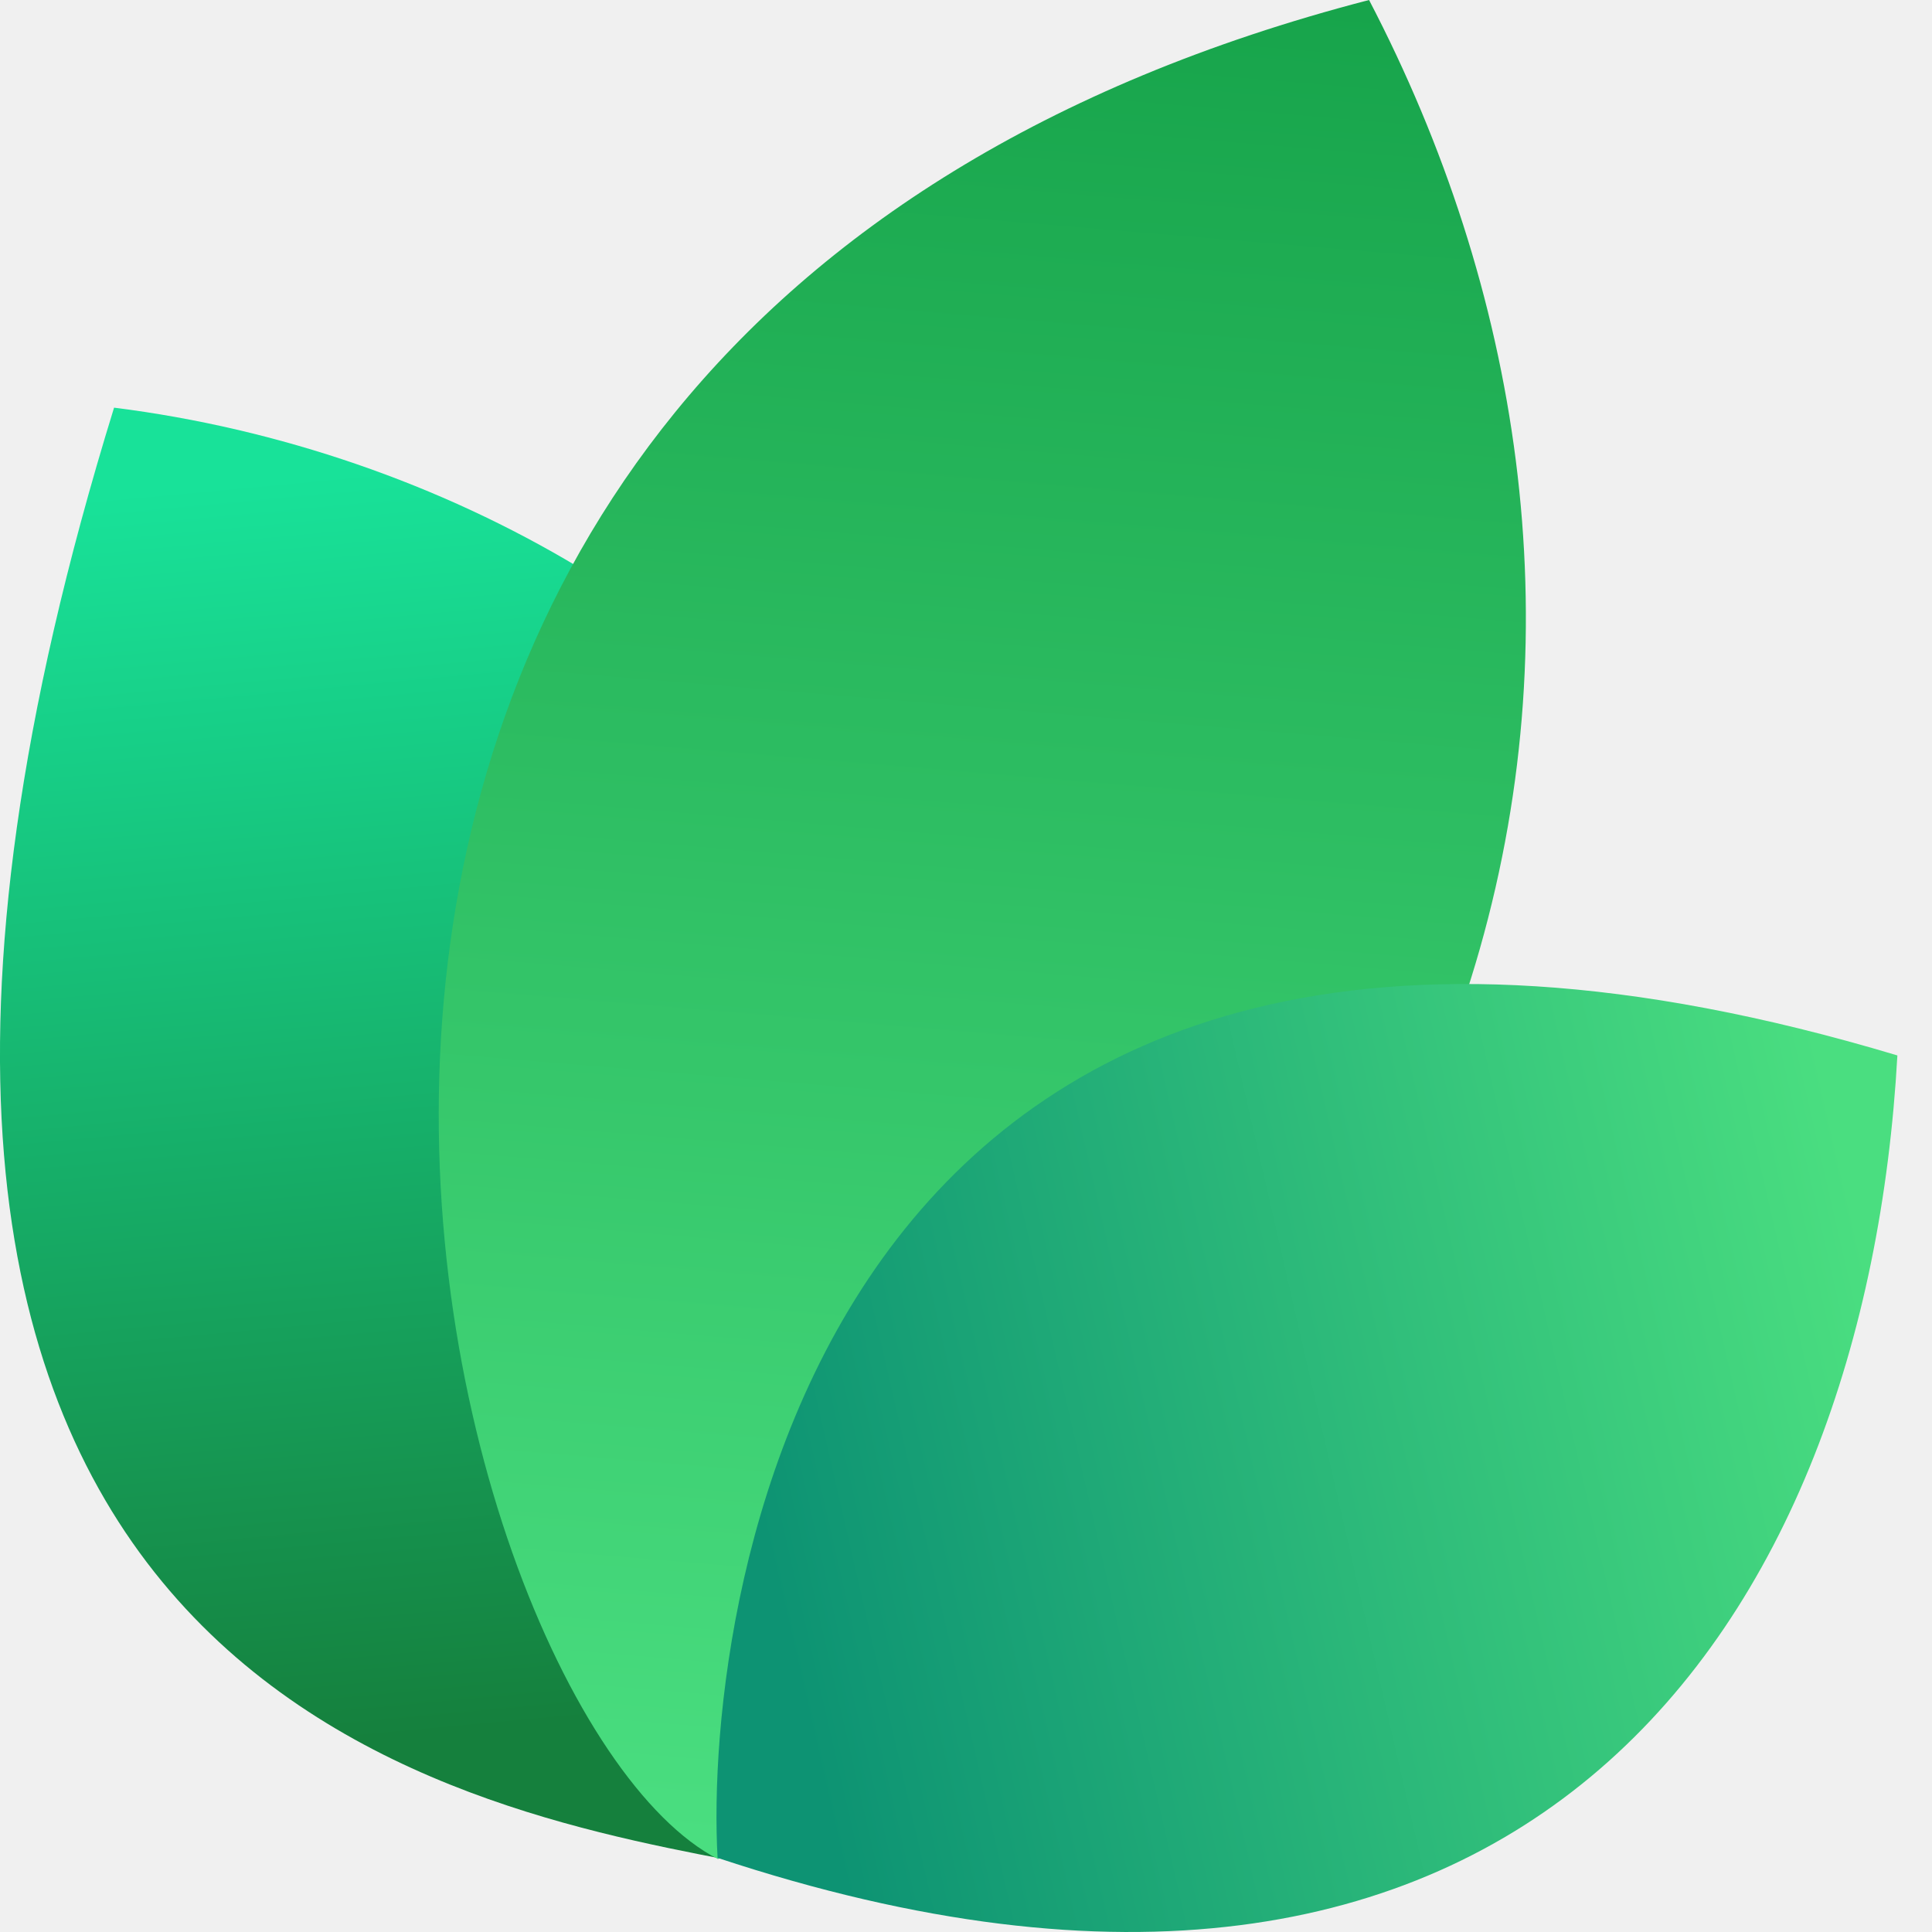
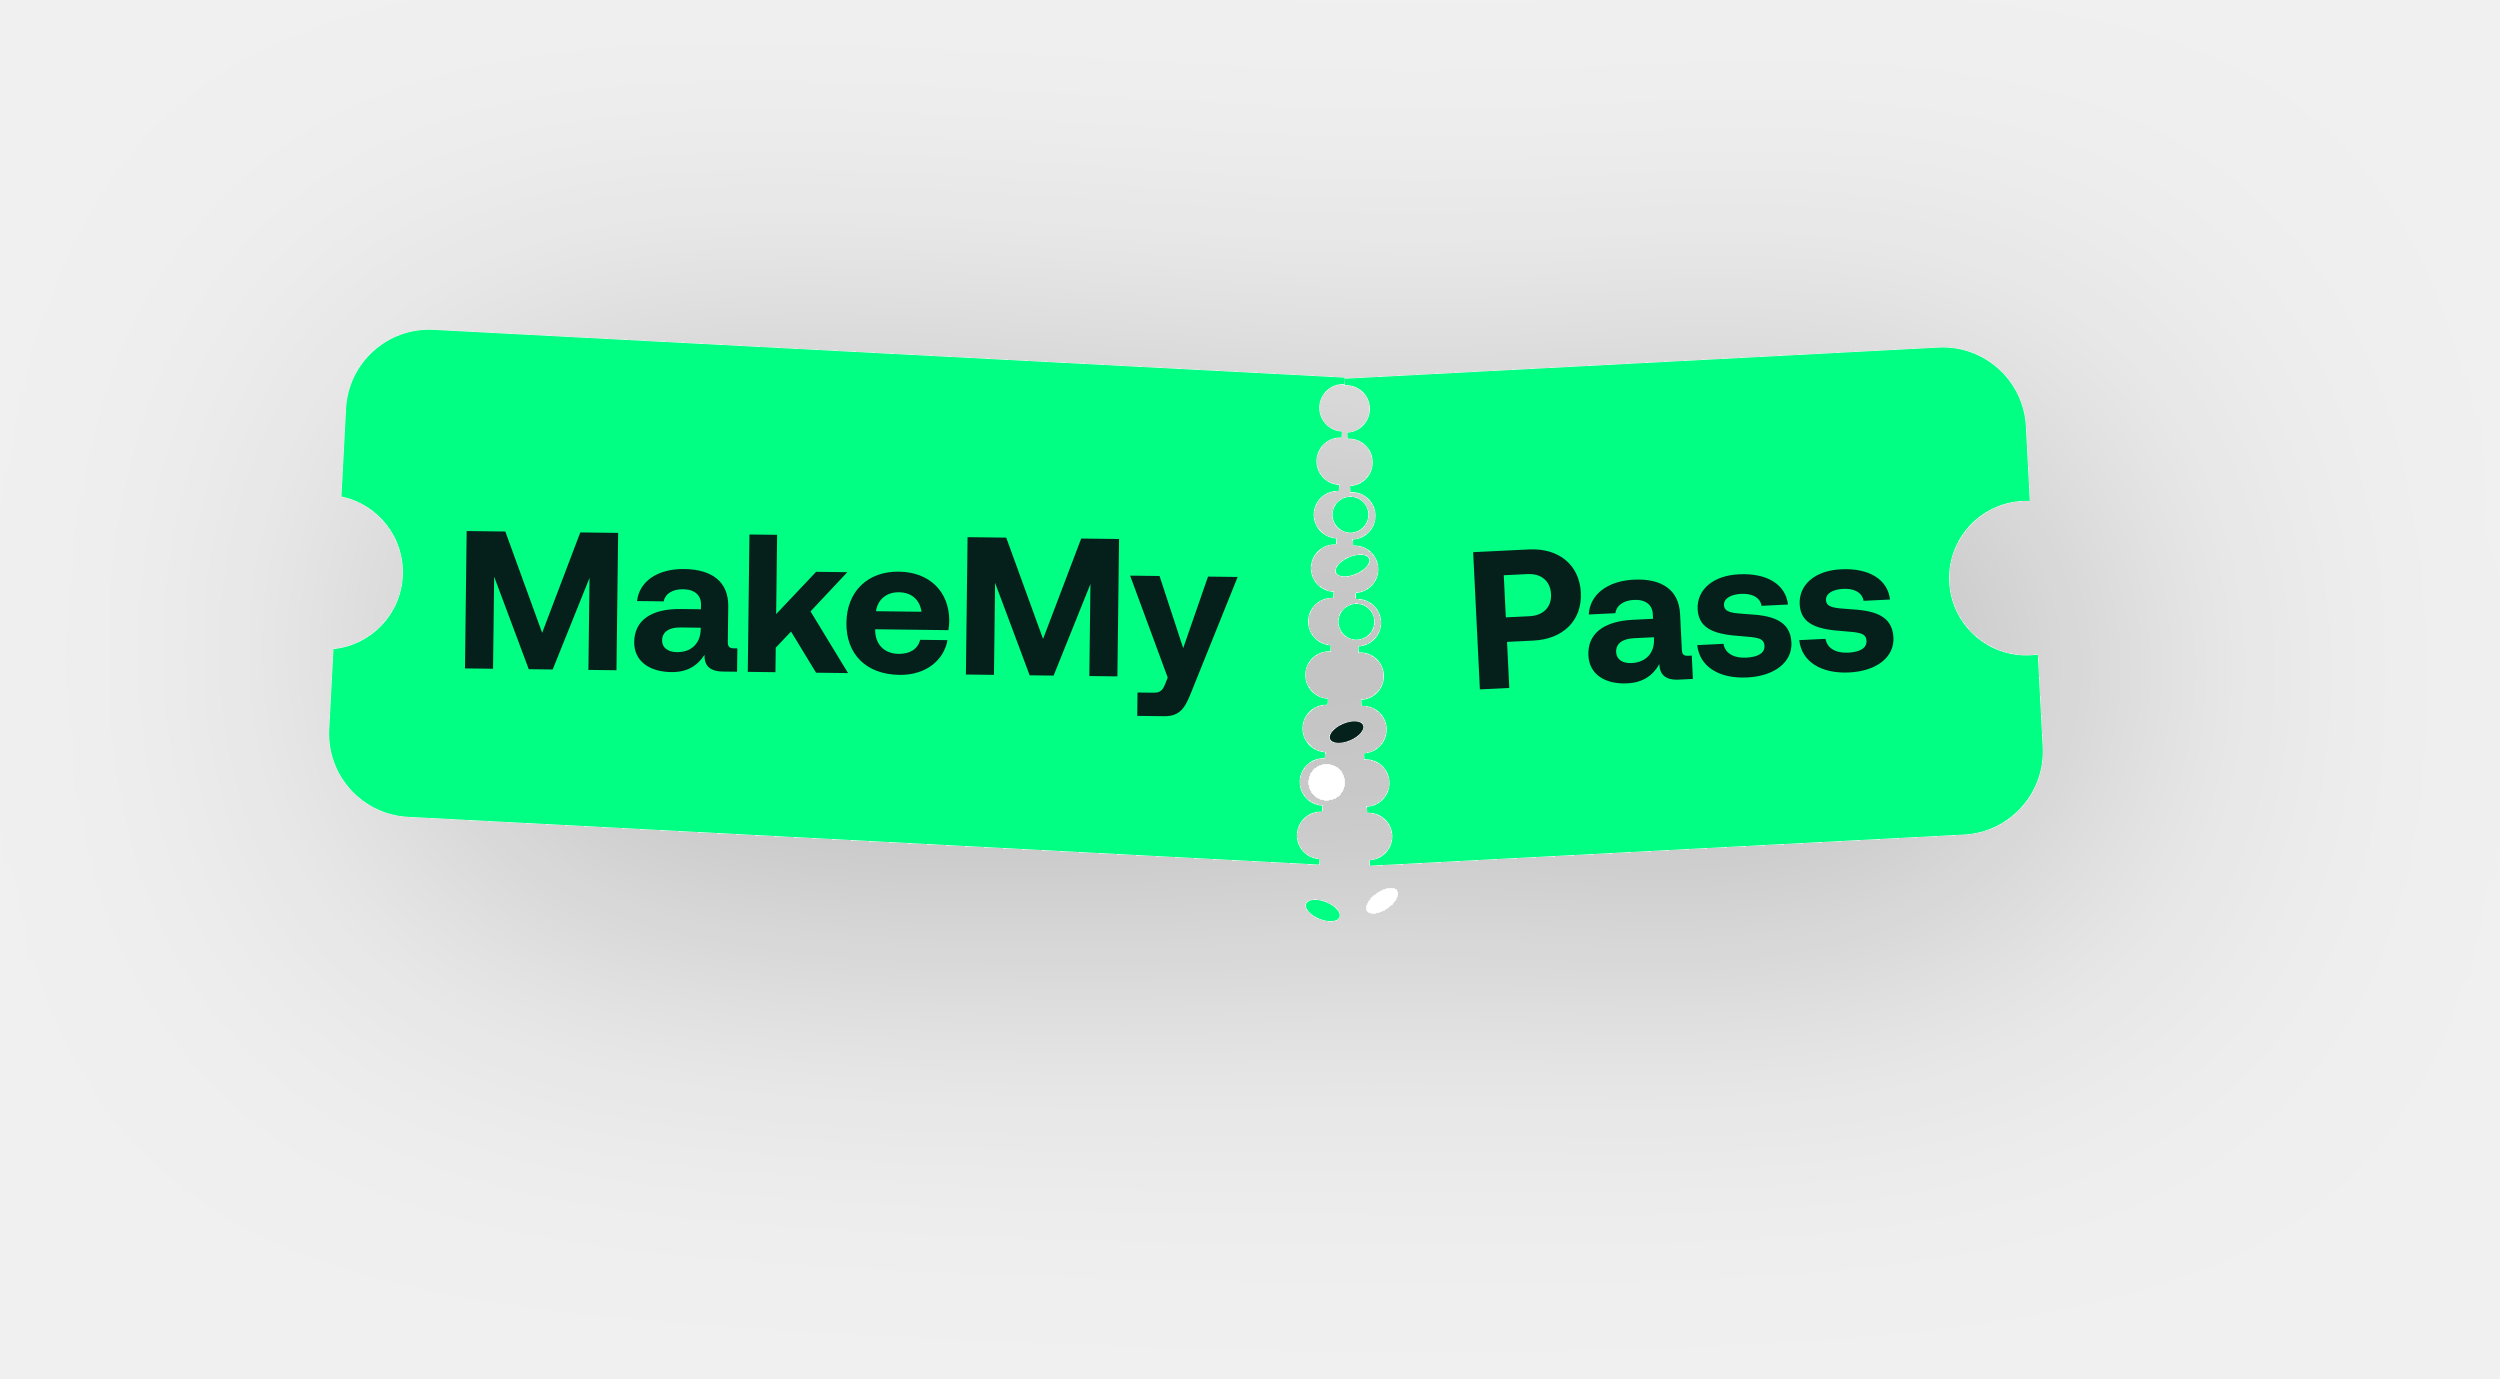
- <svg xmlns="http://www.w3.org/2000/svg" width="24" height="24" viewBox="0 0 24 24" fill="none">
-   <path d="M9.061 23.108C5.268 22.377 -3.391 20.627 1.417 5.064C9.634 6.099 16.973 14.064 9.061 23.108Z" fill="url(#paint0_linear_17557_2021)" />
-   <path d="M8.919 23.094C5.276 21.222 0.784 4.209 17.007 0C20.757 7.193 19.621 16.545 8.919 23.094Z" fill="url(#paint1_linear_17557_2021)" />
-   <path d="M8.914 23.079C8.735 19.882 10.159 9.085 23.57 13.111C23.181 20.123 18.984 26.418 8.914 23.079Z" fill="url(#paint2_linear_17557_2021)" />
+ <svg xmlns="http://www.w3.org/2000/svg" width="3224" height="1778" viewBox="0 0 3224 1778" fill="none">
+   <g filter="url(#filter0_d_1_3500)">
+     <path fill-rule="evenodd" clip-rule="evenodd" d="M446.292 527C449.395 467.785 499.914 422.298 559.128 425.402L1734.13 486.981L1733.69 495.29L1733.57 495.284C1716.66 494.397 1702.22 507.393 1701.33 524.312C1700.45 541.23 1713.44 555.664 1730.36 556.55L1730.48 556.556L1730.08 564.212L1729.96 564.206C1713.05 563.319 1698.61 576.316 1697.73 593.234C1696.84 610.152 1709.84 624.586 1726.75 625.473L1726.87 625.479L1726.47 633.136L1726.35 633.13C1709.43 632.243 1695 645.24 1694.11 662.158C1693.23 679.077 1706.22 693.51 1723.14 694.397L1723.26 694.403L1722.86 702.062L1722.74 702.056C1705.82 701.169 1691.39 714.166 1690.5 731.084C1689.62 748.003 1702.61 762.436 1719.53 763.323L1719.64 763.329L1719.24 770.99L1719.13 770.984C1702.21 770.097 1687.77 783.094 1686.89 800.012C1686 816.93 1699 831.364 1715.92 832.251L1716.03 832.257L1715.63 839.915L1715.51 839.908C1698.59 839.022 1684.16 852.018 1683.27 868.936C1682.39 885.855 1695.38 900.288 1712.3 901.175L1712.42 901.181L1712.02 908.835L1711.9 908.829C1694.99 907.942 1680.55 920.938 1679.66 937.857C1678.78 954.775 1691.77 969.209 1708.69 970.096L1708.81 970.102L1708.41 977.763L1708.29 977.757C1691.38 976.87 1676.94 989.866 1676.06 1006.78C1675.17 1023.7 1688.17 1038.14 1705.08 1039.02L1705.2 1039.03L1704.79 1046.69C1704.76 1046.69 1704.72 1046.69 1704.68 1046.69C1687.76 1045.8 1673.33 1058.8 1672.44 1075.71C1671.55 1092.63 1684.55 1107.07 1701.47 1107.95C1701.51 1107.96 1701.54 1107.96 1701.58 1107.96L1701.22 1114.97L526.217 1053.39C467.002 1050.28 421.516 999.766 424.619 940.551L430.041 837.094C478.16 832.247 516.873 792.908 519.483 743.117C522.092 693.326 487.703 650.156 440.354 640.305L446.292 527Z" fill="#00FF82" />
+     <path fill-rule="evenodd" clip-rule="evenodd" d="M2612.55 549.871C2609.45 490.657 2558.93 445.17 2499.71 448.273L1733.89 488.408L1734.32 496.708L1734.44 496.702C1751.36 495.815 1765.8 508.811 1766.68 525.73C1767.57 542.648 1754.57 557.082 1737.66 557.969L1737.54 557.975L1737.94 565.632L1738.06 565.626C1754.98 564.739 1769.41 577.736 1770.3 594.654C1771.18 611.572 1758.19 626.006 1741.27 626.893L1741.15 626.899L1741.55 634.562L1741.67 634.556C1758.58 633.669 1773.02 646.665 1773.91 663.584C1774.79 680.502 1761.8 694.936 1744.88 695.822L1744.76 695.828L1745.16 703.486L1745.28 703.48C1762.2 702.593 1776.63 715.589 1777.52 732.508C1778.41 749.426 1765.41 763.86 1748.49 764.747L1748.37 764.753L1748.77 772.416L1748.89 772.409C1765.81 771.523 1780.24 784.519 1781.13 801.437C1782.02 818.356 1769.02 832.79 1752.1 833.676L1751.98 833.682L1752.39 841.335L1752.51 841.328C1769.42 840.442 1783.86 853.438 1784.74 870.356C1785.63 887.275 1772.63 901.708 1755.72 902.595L1755.6 902.601L1756 910.266L1756.12 910.26C1773.04 909.373 1787.47 922.369 1788.36 939.288C1789.24 956.206 1776.25 970.64 1759.33 971.527L1759.21 971.533L1759.61 979.187L1759.73 979.18C1776.65 978.294 1791.08 991.29 1791.97 1008.21C1792.85 1025.13 1779.86 1039.56 1762.94 1040.45L1762.82 1040.45L1763.22 1048.11C1763.26 1048.11 1763.3 1048.11 1763.34 1048.11C1780.26 1047.22 1794.7 1060.22 1795.58 1077.13C1796.47 1094.05 1783.47 1108.49 1766.55 1109.37C1766.51 1109.38 1766.47 1109.38 1766.43 1109.38L1766.8 1116.39L2532.62 1076.26C2591.84 1073.16 2637.33 1022.64 2634.22 963.423L2627.97 844.179C2624.84 844.643 2621.66 844.964 2618.44 845.133C2563.45 848.014 2516.54 805.776 2513.66 750.792C2510.78 695.807 2553.02 648.897 2608 646.015C2611.23 645.846 2614.42 645.832 2617.59 645.967L2612.55 549.871Z" fill="#00FF82" />
+     <circle cx="1741.56" cy="663.8" r="23.007" fill="#00FF82" />
+     <circle cx="1749.23" cy="801.838" r="23.007" fill="#00FF82" />
+     <circle cx="1710.89" cy="1008.9" r="23.007" fill="white" />
+     <ellipse cx="1744.23" cy="729.391" rx="23.007" ry="11.503" transform="rotate(-23.0122 1744.23 729.391)" fill="#00FF82" />
+     <ellipse cx="1736.56" cy="944.122" rx="23.007" ry="11.503" transform="rotate(-23.0122 1736.56 944.122)" fill="#05211C" />
+     <ellipse cx="1705.88" cy="1174.19" rx="23.007" ry="11.503" transform="rotate(21.9427 1705.88 1174.19)" fill="#00FF82" />
+     <ellipse cx="1782.38" cy="1161.73" rx="23.007" ry="11.503" transform="rotate(-34.2695 1782.38 1161.73)" fill="white" />
+     <path d="M599.64 861.972L601.803 684.834L651.655 685.443L699.159 816.112L748.322 686.624L797.161 687.22L794.998 864.358L758.811 863.916L760.261 745.234L712.755 863.353L681.883 862.976L637.276 743.732L635.827 862.414L599.64 861.972ZM946.844 836.094L950.893 836.144L950.525 866.257L932.305 866.035C913.832 865.809 908.12 856.881 908.525 844.485C899.239 858.797 885.978 866.988 865.734 866.74C837.645 866.397 817.564 852.738 817.867 827.939C818.204 800.356 839.146 784.92 878.116 785.396L903.928 785.711L904.005 779.385C904.147 767.744 895.889 760.051 880.959 759.868C867.041 759.698 857.601 765.91 855.965 775.508L821.549 775.088C824.389 749.813 847.874 733.396 882.289 733.816C918.729 734.261 939.535 750.713 939.155 781.839L938.592 827.895C938.509 834.727 941.277 836.026 946.844 836.094ZM903.606 812.029L903.637 809.498L877.573 809.18C862.642 808.998 853.964 814.966 853.831 825.847C853.72 834.957 860.988 840.867 872.881 841.012C891.607 841.241 903.137 829.74 903.606 812.029ZM964.328 866.426L966.492 689.288L1002.17 689.724L1000.92 791.958L1052.46 737.413L1092.7 737.904L1045.26 788.45L1093.64 868.005L1052.39 867.501L1020.14 814.464L1000.4 835.23L1000.01 866.862L964.328 866.426ZM1160.06 870.335C1116.78 869.806 1091.04 843.423 1091.53 803.188C1092.02 762.699 1118.91 736.706 1159.15 737.197C1198.12 737.673 1224.14 762.288 1224.18 800.505C1224.13 804.301 1223.83 808.6 1223.02 812.64L1128.63 811.487L1128.61 813.258C1129.14 831.74 1140.9 843.02 1158.87 843.239C1173.29 843.416 1183.49 837.213 1186.68 825.103L1221.85 825.533C1217.49 850.789 1194.72 870.758 1160.06 870.335ZM1129.67 788.215L1188.38 788.932C1186.05 772.959 1175.27 763.969 1159.08 763.771C1143.64 763.583 1131.89 772.804 1129.67 788.215ZM1245.62 869.861L1247.78 692.723L1297.63 693.332L1345.14 824.002L1394.3 694.513L1443.14 695.109L1440.98 872.247L1404.79 871.805L1406.24 753.123L1358.73 871.243L1327.86 870.866L1283.26 751.621L1281.81 870.303L1245.62 869.861ZM1505.9 873.799L1457.4 742.358L1495.35 742.822L1525.85 835.826L1557.86 743.585L1596.07 744.052L1536.56 891.89C1528.2 913.301 1521.49 923.849 1501.24 923.601L1466.58 923.178L1466.94 893.065L1486.68 893.306C1495.79 893.417 1498.86 891.177 1502.51 882.363L1505.9 873.799Z" fill="#051F1B" />
+     <path d="M1908.46 889.023L1899.78 712.084L1971.82 708.552C2010.24 706.669 2036.9 728.419 2038.66 764.313C2040.41 799.953 2016 824.207 1977.58 826.09L1943.46 827.763L1946.37 887.164L1908.46 889.023ZM1969.83 740.322L1939.25 741.822L1941.91 796.167L1972.5 794.668C1990.19 793.8 2001.06 782.879 2000.24 766.196C1999.41 749.261 1987.53 739.455 1969.83 740.322ZM2177.65 845.674L2181.69 845.476L2183.17 875.555L2164.97 876.447C2146.51 877.352 2140.27 868.79 2139.91 856.392C2131.52 871.246 2118.78 880.232 2098.56 881.223C2070.5 882.599 2049.63 870.193 2048.41 845.422C2047.06 817.87 2067.02 801.182 2105.95 799.274L2131.73 798.01L2131.42 791.691C2130.85 780.063 2122.14 772.889 2107.22 773.62C2093.32 774.302 2084.28 781.079 2083.23 790.759L2048.86 792.444C2050.14 767.043 2072.58 749.221 2106.96 747.535C2143.36 745.751 2165.13 760.9 2166.65 791.99L2168.91 837.994C2169.24 844.819 2172.09 845.947 2177.65 845.674ZM2133.02 824.298L2132.89 821.77L2106.86 823.046C2091.95 823.778 2083.65 830.265 2084.18 841.134C2084.63 850.234 2092.24 855.688 2104.12 855.106C2122.83 854.189 2133.63 842.004 2133.02 824.298ZM2188.77 831.953L2222.64 830.293C2224.46 841.605 2234.7 848.958 2252.14 848.103C2267.06 847.372 2275.92 842.123 2275.47 833.023C2274.95 822.407 2266.07 822.082 2244.95 820.33C2214.45 818.279 2190.61 812.606 2189.29 785.813C2188.03 760.03 2209.7 741.992 2243.07 740.609C2277.96 738.899 2302.72 753.141 2305.79 779.595L2271.67 781.267C2270.15 770.954 2259.98 765.118 2245.58 765.824C2231.67 766.505 2222.82 772.007 2223.23 780.348C2223.71 790.206 2234.89 790.672 2253.7 792.03C2283.68 793.601 2308.78 799.211 2310.22 828.533C2311.48 854.315 2288.02 871.935 2253.14 873.645C2217 875.417 2191.65 859.683 2188.77 831.953ZM2320.34 825.503L2354.21 823.843C2356.03 835.155 2366.27 842.508 2383.71 841.653C2398.63 840.922 2407.49 835.673 2407.04 826.573C2406.52 815.957 2397.64 815.632 2376.52 813.88C2346.02 811.829 2322.17 806.156 2320.86 779.363C2319.6 753.58 2341.26 735.542 2374.64 734.159C2409.52 732.449 2434.29 746.69 2437.36 773.144L2403.24 774.817C2401.72 764.503 2391.55 758.667 2377.14 759.374C2363.24 760.055 2354.39 765.557 2354.8 773.898C2355.28 783.756 2366.45 784.222 2385.27 785.58C2415.25 787.151 2440.35 792.761 2441.79 822.083C2443.05 847.865 2419.59 865.485 2384.71 867.195C2348.56 868.967 2323.22 853.233 2320.34 825.503Z" fill="#051F1B" />
+   </g>
  <defs>
-     <linearGradient id="paint0_linear_17557_2021" x1="3.776" y1="5.916" x2="5.232" y2="21.559" gradientUnits="userSpaceOnUse">
-       <stop stop-color="#18E299" />
-       <stop offset="1" stop-color="#15803D" />
-     </linearGradient>
-     <linearGradient id="paint1_linear_17557_2021" x1="12.171" y1="-0.718" x2="10.19" y2="22.983" gradientUnits="userSpaceOnUse">
-       <stop stop-color="#16A34A" />
-       <stop offset="1" stop-color="#4ADE80" />
-     </linearGradient>
-     <linearGradient id="paint2_linear_17557_2021" x1="23.133" y1="15.353" x2="9.338" y2="18.52" gradientUnits="userSpaceOnUse">
-       <stop stop-color="#4ADE80" />
-       <stop offset="1" stop-color="#0D9373" />
-     </linearGradient>
+     <filter id="filter0_d_1_3500" x="0.071" y="0.854" width="3223.52" height="1776.25" filterUnits="userSpaceOnUse" color-interpolation-filters="sRGB">
+       <feFlood flood-opacity="0" result="BackgroundImageFix" />
+       <feColorMatrix in="SourceAlpha" type="matrix" values="0 0 0 0 0 0 0 0 0 0 0 0 0 0 0 0 0 0 127 0" result="hardAlpha" />
+       <feOffset dx="82.407" dy="82.407" />
+       <feGaussianBlur stdDeviation="253.403" />
+       <feComposite in2="hardAlpha" operator="out" />
+       <feColorMatrix type="matrix" values="0 0 0 0 0 0 0 0 0 0 0 0 0 0 0 0 0 0 0.25 0" />
+       <feBlend mode="normal" in2="BackgroundImageFix" result="effect1_dropShadow_1_3500" />
+       <feBlend mode="normal" in="SourceGraphic" in2="effect1_dropShadow_1_3500" result="shape" />
+     </filter>
  </defs>
</svg>
